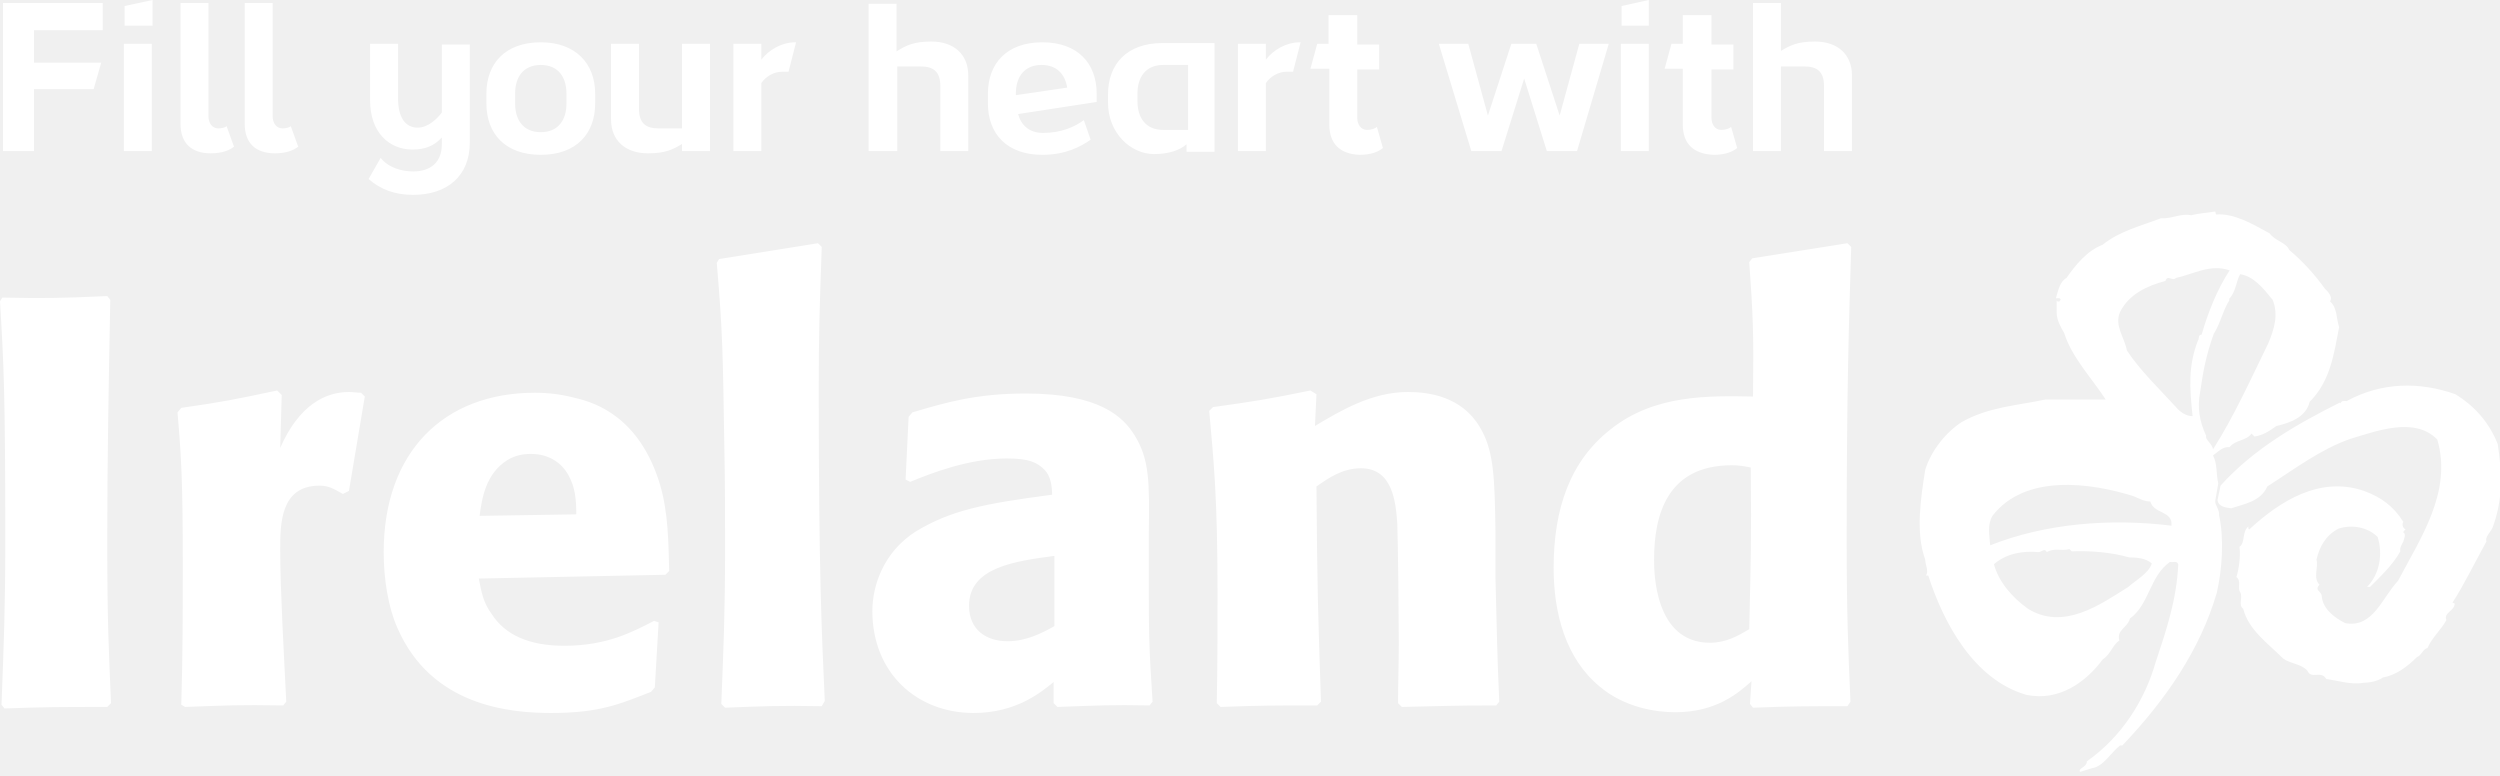
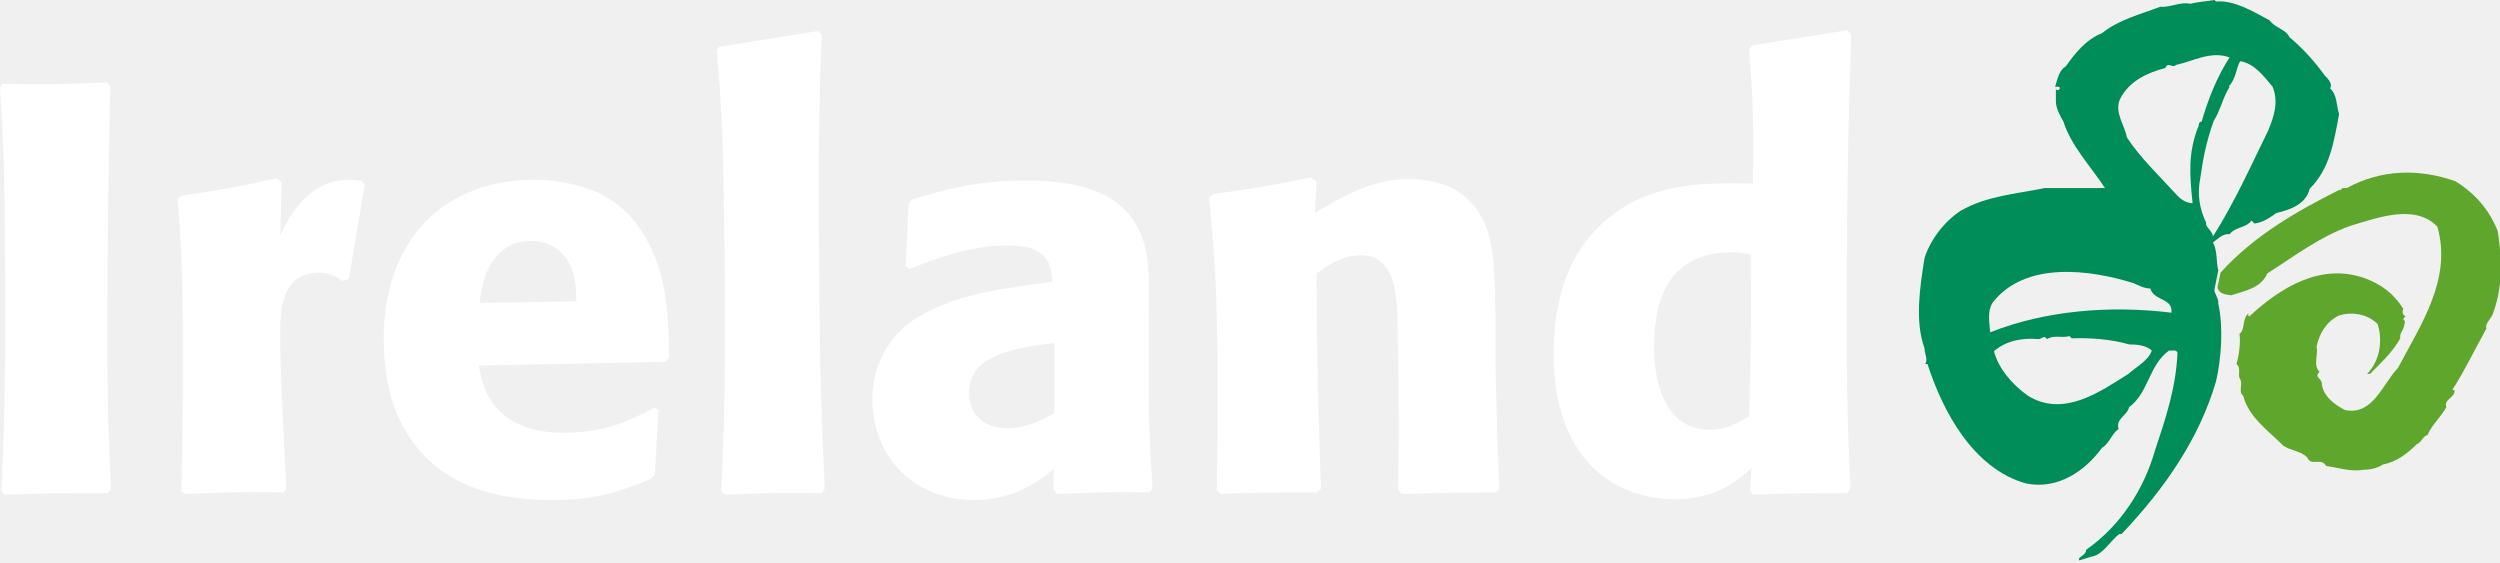
- <svg xmlns="http://www.w3.org/2000/svg" id="Layer_1" viewBox="0 0 331 102.7">
-   <style>.st0{fill:#fff}</style>
-   <path class="st0" d="M292.1 57.7c-.9-1.9-1.2-3.8-.8-5.8.4-2.8.8-4.9 1.8-7.7.9-1.4 1.2-3.1 2.1-4.5l-.1-.1c.9-.8 1-2.5 1.5-3.3 1.8.3 3 1.8 4.3 3.4.8 2 .2 3.9-.6 5.8-2.3 4.7-4.5 9.6-7.3 14-.1-.8-1.1-1.3-.9-1.8m-1.8-2.6c-.9 0-1.7-.6-2.2-1.2-2.2-2.4-4.8-4.9-6.5-7.5-.3-1.7-1.7-3.3-.9-5.1 1.2-2.4 3.7-3.5 6-4.1.3-.9.9.1 1.4-.4 2.3-.5 4.6-1.9 7.1-1-1.7 2.6-2.9 5.7-3.7 8.5-.5 0-.3.6-.5.8-1.3 3.4-1.1 6.2-.7 10m-2.8 14.5c-8.1-1-16.7-.3-24 2.6-.1-1.4-.4-2.7.3-3.9 4.3-5.6 13-4.4 18.7-2.6.7.3 1.4.7 2.2.7.5 1.7 3 1.2 2.8 3.2m-5.7 8.1c-3.8 2.4-8.6 5.8-13.3 2.9-2.1-1.5-3.9-3.6-4.5-5.9 1.6-1.4 3.8-1.8 5.9-1.6.4 0 .8-.6 1.1 0 1-.6 1.9-.1 3-.4l.3.3c2.3-.1 5.2.1 7.6.8 1 0 2.2.1 3 .8-.4 1.3-2.1 2.2-3.1 3.1M293.7 64c-.3-1.2-.1-2.6-.7-3.7.7-.5 1.3-1.2 2.2-1.1.8-1 2.2-.8 2.9-1.8l.4.4c1.2-.2 1.9-.7 2.9-1.4 1.7-.4 3.9-1.1 4.4-3.2 2.7-2.7 3.2-6.2 3.9-9.9-.4-1.1-.2-2.5-1.2-3.4.4-.6-.3-1.3-.7-1.7-1.3-1.8-2.8-3.5-4.7-5.1-.4-1-1.9-1.2-2.6-2.2-2.2-1.2-4.7-2.7-7.1-2.5l-.1-.4c-1.1.2-2 .2-3.2.5-1.3-.3-2.6.5-4 .4-2.6 1-5.5 1.7-7.7 3.5-2.1.8-3.6 2.7-4.8 4.4-.9.5-1.1 1.7-1.4 2.7.2 0 .5-.1.6.1.1.1-.1.2-.1.3-.1 0-.3.1-.4-.1v1.6c0 1 .6 2 1 2.7 1 3.2 3.6 5.9 5.5 8.8h-8c-3.8.8-7.6 1-11.1 3-2 1.3-4 3.7-4.8 6.3-.6 3.8-1.3 8.3 0 11.9 0 .7.5 1.5.1 2.1h.3c2 6.2 6 13.8 13 15.8 4.3.9 7.9-1.7 10.1-4.7 1-.6 1.3-1.9 2.2-2.5-.4-1.4 1.1-1.7 1.4-2.9 2.6-1.9 2.6-5.6 5.3-7.5.4.1.9-.2 1.1.3-.2 4.7-1.6 8.8-3 13-1.4 4.9-4.4 9.8-9.1 13.1 0 .8-1.2.9-.9 1.4l1.6-.5c1.5-.2 2.5-2.1 3.7-3h.3c5.8-6.1 10.3-12.7 12.5-20.2.7-3 1-7.2.3-10.3.1-.7-.6-1.4-.5-1.9l.4-2.3z" />
-   <path class="st0" d="M293.6 66.2c.1.9 1.1 1 1.8 1.1 1.8-.6 3.9-.9 4.8-2.9 3.6-2.3 7-4.9 11-6.3 3.4-1 8.5-3 11.5.1 2 6.9-2.2 13-5.2 18.7-2.1 2.2-3.3 6.3-7 5.6-1.4-.7-3-1.9-3.1-3.6-.1-.7-1-.7-.3-1.5-.9-.8-.1-2.4-.4-3.3.4-1.7 1.2-3.2 2.9-4.1 1.8-.6 3.9-.2 5.2 1.1.7 2.2.3 4.9-1.4 6.6h.4c1.4-1.4 3-2.9 4-4.7-.1-.5.2-.9.4-1.3.1-.4.4-1 0-1.2 0-.2.2-.3.3-.4-.4-.2-.5-.7-.3-1-1.3-2.1-3-3.3-5.2-4.1-5.8-2-11.1 1.3-15.2 5.1-.2-.1-.1-.3-.1-.4-.9.7-.4 2.2-1.2 2.7.2 1.1-.1 3.1-.4 4 .7.5.1 1.5.5 2 .4.7-.3 1.7.4 2.2.7 2.8 3.3 4.6 5.3 6.6 1 .7 2.4.7 3.2 1.6.5 1.2 1.8-.1 2.5 1.1 1.5.2 3.3.8 4.9.5.8 0 1.9-.2 2.6-.7 1.7-.3 3.2-1.4 4.5-2.7.6-.2.8-1.1 1.4-1.2.6-1.4 1.8-2.4 2.5-3.7-.4-1 1.1-1.2 1.1-2.2-.1 0-.2-.1-.3-.1 1.5-2.3 3-5.4 4.5-8.1-.2-.6.5-1.2.8-1.8 1.4-3.7 1.3-7.2.7-11.1-1.1-2.8-3-5-5.6-6.6-4.8-1.7-9.8-1.6-14.4.9-.3 0-.7-.1-.8.3l-.1-.1c-5.6 2.8-11.4 6.1-15.8 11l-.4 1.9zM14.6 39.7c-.2 10.6-.4 21.1-.4 31.7 0 11.1.2 14.6.5 21.7l-.5.5c-6.4 0-7.9 0-13.6.2l-.4-.5c.3-8 .5-12.6.5-21.7C.7 52.1.5 48.2 0 39.9l.3-.5c5.5.1 7.3.1 13.9-.2l.4.5zM45.4 65.4c-1.1-.6-1.8-1.1-3.1-1.1-5.2 0-5.2 5.1-5.2 8.5 0 5.3.5 13.9.8 20.1l-.4.5c-6.1-.1-7.4 0-13 .2l-.5-.3c.2-6.4.2-12.6.2-18.9 0-10.6-.2-14.1-.7-19.8l.5-.6c5.6-.8 7-1.1 12.7-2.3l.6.6-.2 7c2.5-5.7 6-7.4 9.1-7.4.5 0 1.1.1 1.6.1l.5.5L46.2 65l-.8.4zM87.2 82.4l-.5 8.6-.5.6c-4.1 1.6-6.8 2.8-13.2 2.8-5.5 0-15.9-.9-20.4-11.3-1.2-2.7-1.8-6.4-1.8-10 0-13.3 8-21.1 20-21.1 1.8 0 3.5.2 5.4.7 2.6.6 8.5 2.5 11.2 11.5 1.1 3.8 1.1 7.7 1.2 11.4l-.5.5-24.7.5c.3 1.5.5 3.1 1.7 4.7 1.8 2.8 5 4.2 9.6 4.2 5.6 0 9-1.8 11.9-3.3l.6.2zM76.3 68.1c0-1.8-.1-3.6-1.1-5.3-.8-1.4-2.4-2.7-4.9-2.7-1.1 0-2.1.2-3.1.8-2.9 1.8-3.4 5.1-3.7 7.4l12.8-.2zM108.8 93.5c-5.6-.1-7.7 0-12.8.2l-.5-.5c.3-7.6.5-12.2.5-20.5 0-4.5 0-9-.1-13.6-.2-12.4-.2-14.9-1-24.3l.3-.5 13.1-2.1.5.5c-.3 8.3-.4 11.7-.4 19 0 24.2.4 32.2.8 41.1l-.4.7zM152.1 76.3c0 7.2 0 9.1.5 16.6l-.4.5c-5-.1-6.7 0-12.2.2l-.5-.5v-2.8c-1.6 1.3-4.9 4.1-10.6 4.1-7.5 0-13.4-5.3-13.4-13.5 0-3.4 1.5-7.8 5.7-10.5 4.6-2.8 8.9-3.7 18.1-4.9 0-1.1-.2-2.5-1-3.3-1-1-2.1-1.5-5-1.5-5.1 0-10.1 2-12.8 3.1l-.6-.3.4-8.3.5-.6c4.4-1.3 8.4-2.5 15-2.5 9.8 0 12.9 3.1 14.4 5.5 2 3.2 2 6.2 1.9 13.1v5.6zm-12.5-2.7c-5.2.7-11.3 1.5-11.3 6.6 0 3.2 2.3 4.7 5.1 4.7 2.5 0 4.6-1.1 6.2-2v-9.3zM198.1 93.4c-6.1 0-7.4.1-12.5.2l-.5-.5c0-2.6.1-5.3.1-7.9 0-2.9-.1-13.4-.2-15.9-.2-2.8-.6-7.3-4.8-7.3-2.5 0-4.3 1.3-5.9 2.4.1 13.7.2 16.7.6 28.5l-.5.5c-6.1 0-7.3 0-12.8.2l-.5-.5c.1-4.9.1-9.8.1-14.7 0-12.5-.5-17.3-1.1-24l.5-.5c5.7-.8 7-1 12.9-2.2l.8.5-.2 4.2c3.5-2.1 7.6-4.5 12.3-4.5 2.8 0 7.1.6 9.5 4.6 1.9 3.1 2 6.7 2.1 14v6c.2 7.5.2 9.6.5 16.4l-.4.5zM244.6 93.5c-5.7 0-7.2 0-12.5.2l-.4-.5.2-3c-1.8 1.6-4.7 4.1-10.1 4.1-2.5 0-6.7-.6-10-3.4-4.5-3.7-6.1-9.7-6.1-15.7 0-7.9 2.2-14.2 7.6-18.4 5.8-4.6 13-4.4 18.8-4.3.1-8.7 0-10.6-.5-17.8l.4-.5 12.6-2 .5.5c-.3 10.1-.6 18.5-.6 38.7 0 10 .2 14.6.5 21.5l-.4.6zm-15.3-31.9c-8.6 0-10.3 6.6-10.3 12.5 0 1.5 0 11 7.4 11 2.1 0 3.7-.9 5.2-1.8.2-9.3.3-11.3.2-21.4-1-.2-1.6-.3-2.5-.3M16.4 5.8h3.7V20h-3.7V5.8zM50.4 20.9c1 1.3 2.8 1.8 4.3 1.8 2.4 0 3.8-1.3 3.8-3.6v-.9c-1 1.1-2.2 1.6-3.9 1.6-3.1 0-5.6-2.3-5.6-6.5V5.8h3.7V13c0 2.6 1 3.9 2.6 3.9 1.4 0 2.6-1.2 3.2-2v-9h3.7v13c0 4.4-3 6.9-7.5 6.9-2.4 0-4.3-.7-5.9-2.1l1.6-2.8zM90.4 19c-1.3.8-2.3 1.3-4.6 1.3-3 0-4.9-1.7-4.9-4.5v-10h3.7v8.6c0 2 1 2.6 2.6 2.6h3.1V5.8H94V20h-3.7v-1zM118.7 6.8c1.3-.8 2.3-1.3 4.6-1.3 3 0 4.9 1.7 4.9 4.5v10h-3.7v-8.6c0-2-1-2.6-2.6-2.6h-3.1V20H115V.5h3.7v6.3zM235.7 6.8c1.3-.8 2.3-1.3 4.6-1.3 3 0 4.9 1.7 4.9 4.5v10h-3.7v-8.6c0-2-1-2.6-2.6-2.6h-3.1V20h-3.7V.4h3.7v6.4zM176 16.5V9.1h-2.5l.9-3.3h1.5V2h3.8v3.9h2.9v3.3h-2.9v6.4c0 .9.5 1.6 1.3 1.6.6 0 1.1-.2 1.3-.4l.8 2.8c-.6.5-1.6.9-3.1.9-2.6-.1-4-1.5-4-4zM13.4 8.3H4.5V4h9.1V.4H.4V20h4.1v-8.2h7.9zM222.8 16.5V9.1h-2.4l.9-3.3h1.5V2h3.8v3.9h2.9v3.3h-2.9v6.4c0 .9.5 1.6 1.3 1.6.6 0 1.1-.2 1.3-.4l.8 2.8c-.6.5-1.6.9-3.1.9-2.7-.1-4.1-1.5-4.1-4zM201.8 10.4l-3 9.6h-4l-4.3-14.2h3.9l2.6 9.5 3.1-9.5h3.3l3.1 9.5 2.6-9.5h3.9L208.8 20h-4l-3-9.6zM20.2 3.4V0l-3.7.8v2.6zM214.6 5.8h3.7V20h-3.7V5.8zM218.3 3.4V0l-3.6.8v2.6zM71.6 5.6c-4.7 0-7.2 2.8-7.2 6.8v1.3c0 4 2.5 6.8 7.2 6.8s7.2-2.8 7.2-6.8v-1.3c0-4-2.6-6.8-7.2-6.8zm3.4 8.1c0 2.2-1.1 3.8-3.4 3.8s-3.4-1.6-3.4-3.8v-1.3c0-2.2 1.1-3.8 3.4-3.8s3.4 1.6 3.4 3.8v1.3zM38.5 16.7c-.2.2-.7.3-1.1.3-.8 0-1.3-.7-1.3-1.6V.4h-3.7v16c0 2.5 1.4 3.9 4 3.9 1.5 0 2.5-.4 3.1-.9l-.1-.2-.9-2.5zM30 16.7c-.2.2-.7.3-1.1.3-.8 0-1.3-.7-1.3-1.6V.4h-3.7v16c0 2.5 1.4 3.9 4 3.9 1.5 0 2.5-.4 3.1-.9l-.1-.2-.9-2.5zM167.6 11c.6-.9 1.7-1.5 2.7-1.5h.9l1-3.9h-.1c-1.8 0-3.5 1-4.5 2.3V5.8h-3.7V20h3.7v-9zM100.8 11c.6-.9 1.7-1.5 2.7-1.5h.9l1-3.9h-.1c-1.8 0-3.5 1-4.5 2.3V5.8h-3.7V20h3.7v-9zM143.5 15.9c-1.2.9-3 1.7-5.4 1.7-1.8 0-2.9-1-3.3-2.5l10.4-1.6v-1.1c0-4-2.5-6.8-7.2-6.8s-7.2 2.8-7.2 6.8v1.3c0 4 2.5 6.8 7.2 6.8 3.1 0 5.1-1.1 6.4-2l-.9-2.6zm-9-3.5c0-2.2 1.1-3.8 3.4-3.8 2 0 3.1 1.2 3.4 3l-6.8 1v-.2zM153.9 5.7c-4.7 0-7.2 2.8-7.2 6.8v1.1c0 4 3 6.8 6.1 6.8 1.9 0 3.4-.5 4.3-1.3v1h3.7V5.7h-6.9zm3.3 11.5H154c-2.3 0-3.4-1.6-3.4-3.8v-1c0-2.2 1.1-3.8 3.4-3.8h3.3v8.6z" />
+ <svg xmlns="http://www.w3.org/2000/svg" version="1.1" id="Layer_1" x="0px" y="0px" width="331px" height="74.5px" viewBox="0 0 331 74.5" style="enable-background:new 0 0 331 74.5;" xml:space="preserve">
+   <style type="text/css">
+ 	.st0{fill:#FFFFFF;}
+ 	.st1{fill:#008D5A;}
+ 	.st2{fill:#5FA72C;}
+ </style>
+   <path class="st0" d="M14.6,11.4c-0.2,10.6-0.4,21.1-0.4,31.7c0,11.1,0.2,14.6,0.5,21.7l-0.5,0.5c-6.4,0-7.9,0-13.6,0.2l-0.4-0.5  c0.3-8,0.5-12.6,0.5-21.7c0-19.5-0.2-23.4-0.7-31.7l0.3-0.5c5.5,0.1,7.3,0.1,13.9-0.2L14.6,11.4z" />
+   <path class="st0" d="M45.4,37.2c-1.1-0.6-1.8-1.1-3.1-1.1c-5.2,0-5.2,5.1-5.2,8.5c0,5.3,0.5,13.9,0.8,20.1l-0.4,0.5  c-6.1-0.1-7.4,0-13,0.2L24,65.1c0.2-6.4,0.2-12.6,0.2-18.9c0-10.6-0.2-14.1-0.7-19.8l0.5-0.5c5.6-0.8,7-1.1,12.7-2.3l0.6,0.6l-0.2,7  c2.5-5.7,6-7.4,9.1-7.4c0.5,0,1.1,0.1,1.6,0.1l0.5,0.5l-2.1,12.5L45.4,37.2z" />
+   <path class="st0" d="M87.2,54.2l-0.5,8.6l-0.5,0.6c-4.1,1.6-6.8,2.8-13.2,2.8c-5.5,0-15.9-0.9-20.4-11.3c-1.2-2.7-1.8-6.4-1.8-10  c0-13.2,8-21.1,20-21.1c1.8,0,3.5,0.2,5.4,0.7c2.6,0.6,8.5,2.5,11.2,11.5c1.1,3.8,1.1,7.7,1.2,11.4l-0.5,0.5l-24.7,0.5  c0.3,1.5,0.5,3.1,1.7,4.7c1.8,2.8,5,4.2,9.6,4.2c5.6,0,9-1.8,11.9-3.3L87.2,54.2z M76.3,39.9c0-1.8-0.1-3.6-1.1-5.3  c-0.8-1.4-2.4-2.7-4.9-2.7c-1.1,0-2.1,0.2-3.1,0.8c-2.9,1.8-3.4,5.1-3.7,7.4L76.3,39.9z" />
+   <path class="st0" d="M108.8,65.3c-5.6-0.1-7.7,0-12.8,0.2L95.5,65c0.3-7.6,0.5-12.2,0.5-20.4c0-4.5,0-9-0.1-13.6  c-0.2-12.4-0.2-14.9-1-24.3l0.3-0.5l13.1-2.1l0.5,0.5c-0.3,8.3-0.4,11.7-0.4,19c0,24.2,0.4,32.2,0.8,41.1L108.8,65.3z" />
+   <path class="st0" d="M152.1,48.1c0,7.2,0,9.1,0.5,16.6l-0.4,0.5c-5-0.1-6.7,0-12.2,0.2l-0.5-0.5v-2.8c-1.6,1.3-4.9,4.1-10.6,4.1  c-7.5,0-13.4-5.3-13.4-13.5c0-3.4,1.5-7.8,5.7-10.5c4.6-2.8,8.9-3.7,18.1-4.9c0-1.1-0.2-2.5-1-3.3c-1-1-2.1-1.5-5-1.5  c-5.1,0-10.1,2-12.8,3.1l-0.6-0.3l0.4-8.3l0.5-0.6c4.4-1.3,8.4-2.5,15-2.5c9.8,0,12.9,3.1,14.4,5.5c2,3.2,2,6.2,1.9,13.1L152.1,48.1  z M139.6,45.4c-5.2,0.7-11.3,1.5-11.3,6.6c0,3.2,2.3,4.7,5.1,4.7c2.5,0,4.6-1.1,6.2-2V45.4z" />
+   <path class="st0" d="M198.1,65.2c-6.1,0-7.4,0.1-12.5,0.2l-0.5-0.5c0-2.6,0.1-5.3,0.1-7.9c0-2.9-0.1-13.4-0.2-15.9  c-0.2-2.8-0.6-7.3-4.8-7.3c-2.5,0-4.3,1.3-5.9,2.4c0.1,13.7,0.2,16.7,0.6,28.5l-0.5,0.5c-6.1,0-7.3,0-12.8,0.2l-0.5-0.5  c0.1-4.9,0.1-9.8,0.1-14.7c0-12.5-0.5-17.3-1.1-24l0.5-0.5c5.7-0.8,7-1,12.9-2.2l0.8,0.5l-0.2,4.2c3.5-2.1,7.6-4.5,12.3-4.5  c2.8,0,7.1,0.6,9.5,4.6c1.9,3.1,2,6.7,2.1,14v6c0.2,7.5,0.2,9.6,0.5,16.4L198.1,65.2z" />
+   <path class="st0" d="M244.6,65.3c-5.7,0-7.2,0-12.5,0.2l-0.4-0.5l0.2-3c-1.8,1.6-4.7,4.1-10.1,4.1c-2.5,0-6.7-0.6-10-3.4  c-4.5-3.7-6.1-9.7-6.1-15.7c0-7.9,2.2-14.2,7.6-18.4c5.8-4.6,13-4.4,18.8-4.3c0.1-8.7,0-10.6-0.5-17.8l0.4-0.5l12.6-2l0.5,0.5  c-0.3,10.1-0.6,18.5-0.6,38.7c0,10,0.2,14.6,0.5,21.5L244.6,65.3z M229.3,33.4c-8.6,0-10.3,6.6-10.3,12.5c0,1.5,0,11,7.4,11  c2.1,0,3.7-0.9,5.2-1.8c0.2-9.3,0.3-11.3,0.2-21.4C230.8,33.5,230.2,33.4,229.3,33.4" />
+   <path class="st1" d="M292.1,29.5c-0.9-1.9-1.2-3.8-0.8-5.8c0.4-2.8,0.8-4.9,1.8-7.7c0.9-1.4,1.2-3.1,2.1-4.5l-0.1-0.1  c0.9-0.8,1-2.5,1.5-3.3c1.8,0.3,3,1.8,4.3,3.4c0.8,2,0.2,3.9-0.6,5.8c-2.3,4.7-4.5,9.6-7.3,14C292.9,30.5,291.9,30,292.1,29.5   M290.3,26.9c-0.9,0-1.7-0.6-2.2-1.2c-2.2-2.4-4.8-4.9-6.5-7.5c-0.3-1.7-1.7-3.3-0.9-5.1c1.2-2.4,3.7-3.5,6-4.1  c0.3-0.9,0.9,0.1,1.4-0.4c2.3-0.5,4.6-1.9,7.1-1c-1.7,2.6-2.9,5.7-3.7,8.5c-0.5,0-0.3,0.6-0.5,0.8C289.7,20.3,289.9,23.1,290.3,26.9   M287.5,41.4c-8.1-1-16.7-0.3-24,2.6c-0.1-1.4-0.4-2.7,0.3-3.9c4.3-5.6,13-4.4,18.7-2.6c0.7,0.3,1.4,0.7,2.2,0.7  C285.2,39.9,287.7,39.4,287.5,41.4 M281.8,49.5c-3.8,2.4-8.6,5.8-13.3,2.9c-2.1-1.5-3.9-3.6-4.5-5.9c1.6-1.4,3.8-1.8,5.9-1.6  c0.4,0,0.8-0.6,1.1,0c1-0.6,1.9-0.1,3-0.4l0.3,0.3c2.3-0.1,5.2,0.1,7.6,0.8c1,0,2.2,0.1,3,0.8C284.5,47.7,282.8,48.6,281.8,49.5   M293.7,35.8c-0.3-1.2-0.1-2.6-0.7-3.7c0.7-0.5,1.3-1.2,2.2-1.1c0.8-1,2.2-0.8,2.9-1.8l0.4,0.4c1.2-0.2,1.9-0.7,2.9-1.4  c1.7-0.4,3.9-1.1,4.4-3.2c2.7-2.7,3.2-6.2,3.9-9.9c-0.4-1.1-0.2-2.5-1.2-3.4c0.4-0.6-0.3-1.3-0.7-1.7c-1.3-1.8-2.8-3.5-4.7-5.1  c-0.4-1-1.9-1.2-2.6-2.2c-2.2-1.2-4.7-2.7-7.1-2.5L293.2,0c-1.1,0.2-2,0.2-3.2,0.5c-1.3-0.3-2.6,0.5-4,0.4c-2.6,1-5.5,1.7-7.7,3.5  c-2.1,0.8-3.6,2.7-4.8,4.4c-0.9,0.5-1.1,1.7-1.4,2.7c0.2,0,0.5-0.1,0.6,0.1c0.1,0.1-0.1,0.2-0.1,0.3c-0.1,0-0.3,0.1-0.4-0.1v1.6  c0,1,0.6,2,1,2.7c1,3.2,3.6,5.9,5.5,8.8h-8c-3.8,0.8-7.6,1-11.1,3c-2,1.3-4,3.7-4.8,6.3c-0.6,3.8-1.3,8.3,0,11.9  c0,0.7,0.5,1.5,0.1,2.1h0.3c2,6.2,6,13.8,13,15.8c4.3,0.9,7.9-1.7,10.1-4.7c1-0.6,1.3-1.9,2.2-2.5c-0.4-1.4,1.1-1.7,1.4-2.9  c2.6-1.9,2.6-5.6,5.3-7.5c0.4,0.1,0.9-0.2,1.1,0.3c-0.2,4.7-1.6,8.8-3,13c-1.4,4.9-4.4,9.8-9.1,13.1c0,0.8-1.2,0.9-0.9,1.4l1.6-0.5  c1.5-0.2,2.5-2.1,3.7-3h0.3c5.8-6.1,10.3-12.7,12.5-20.2c0.7-3,1-7.2,0.3-10.3c0.1-0.7-0.6-1.4-0.5-1.9L293.7,35.8z" />
+   <path class="st2" d="M293.6,38c0.1,0.9,1.1,1,1.8,1.1c1.8-0.6,3.9-0.9,4.8-2.9c3.6-2.3,7-4.9,11-6.3c3.4-1,8.5-3,11.5,0.1  c2,6.9-2.2,13-5.2,18.7c-2.1,2.2-3.3,6.3-7,5.6c-1.4-0.7-3-1.9-3.1-3.6c-0.1-0.7-1-0.7-0.3-1.5c-0.9-0.8-0.1-2.4-0.4-3.3  c0.4-1.7,1.2-3.2,2.9-4.1c1.8-0.6,3.9-0.2,5.2,1.1c0.7,2.2,0.3,4.9-1.4,6.6h0.4c1.4-1.4,3-2.9,4-4.7c-0.1-0.5,0.2-0.9,0.4-1.3  c0.1-0.4,0.4-1,0-1.2c0-0.2,0.2-0.3,0.3-0.4c-0.4-0.2-0.5-0.7-0.3-1c-1.3-2.1-3-3.3-5.2-4.1c-5.8-2-11.1,1.3-15.2,5.1  c-0.2-0.1-0.1-0.3-0.1-0.4c-0.9,0.7-0.4,2.2-1.2,2.7c0.2,1.1-0.1,3.1-0.4,4c0.7,0.5,0.1,1.5,0.5,2c0.4,0.7-0.3,1.7,0.4,2.2  c0.7,2.8,3.3,4.6,5.3,6.6c1,0.7,2.4,0.7,3.2,1.6c0.5,1.2,1.8-0.1,2.5,1.1c1.5,0.2,3.3,0.8,4.9,0.5c0.8,0,1.9-0.2,2.6-0.7  c1.7-0.3,3.2-1.4,4.5-2.7c0.6-0.2,0.8-1.1,1.4-1.2c0.6-1.4,1.8-2.4,2.5-3.7c-0.4-1,1.1-1.2,1.1-2.2c-0.1,0-0.2-0.1-0.3-0.1  c1.5-2.3,3-5.4,4.5-8.1c-0.2-0.6,0.5-1.2,0.8-1.8c1.4-3.7,1.3-7.2,0.7-11.1c-1.1-2.8-3-5-5.6-6.6c-4.8-1.7-9.8-1.6-14.4,0.9  c-0.3,0-0.7-0.1-0.8,0.3l-0.1-0.1c-5.6,2.8-11.4,6.1-15.8,11L293.6,38z" />
</svg>
